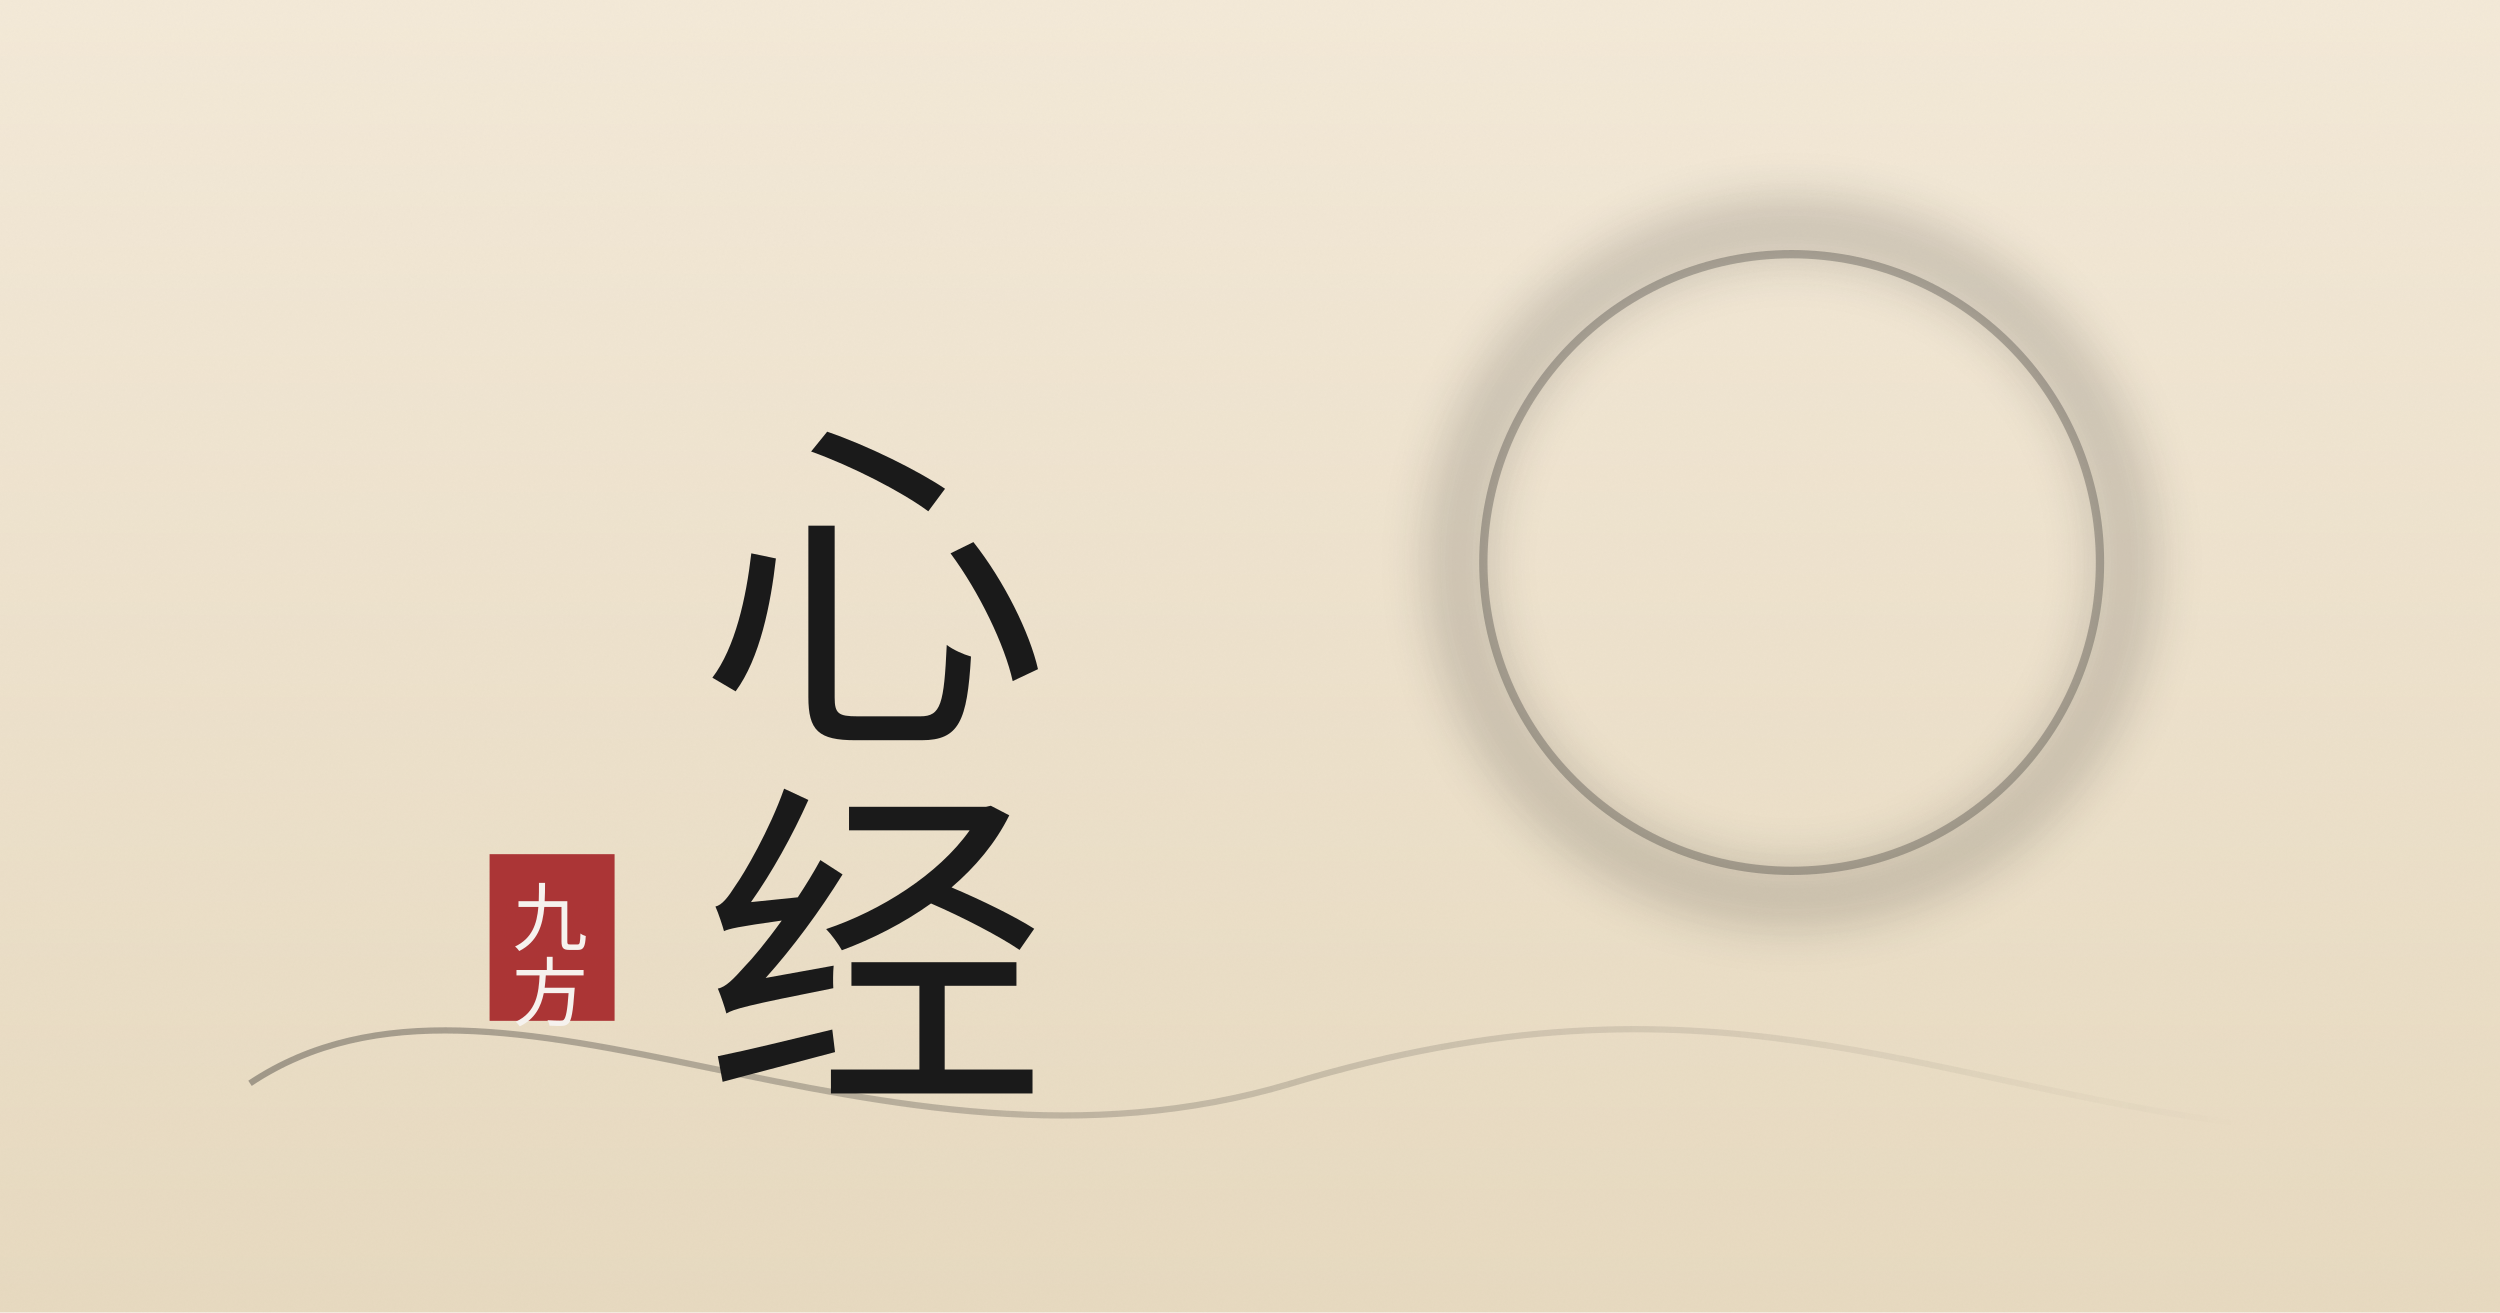
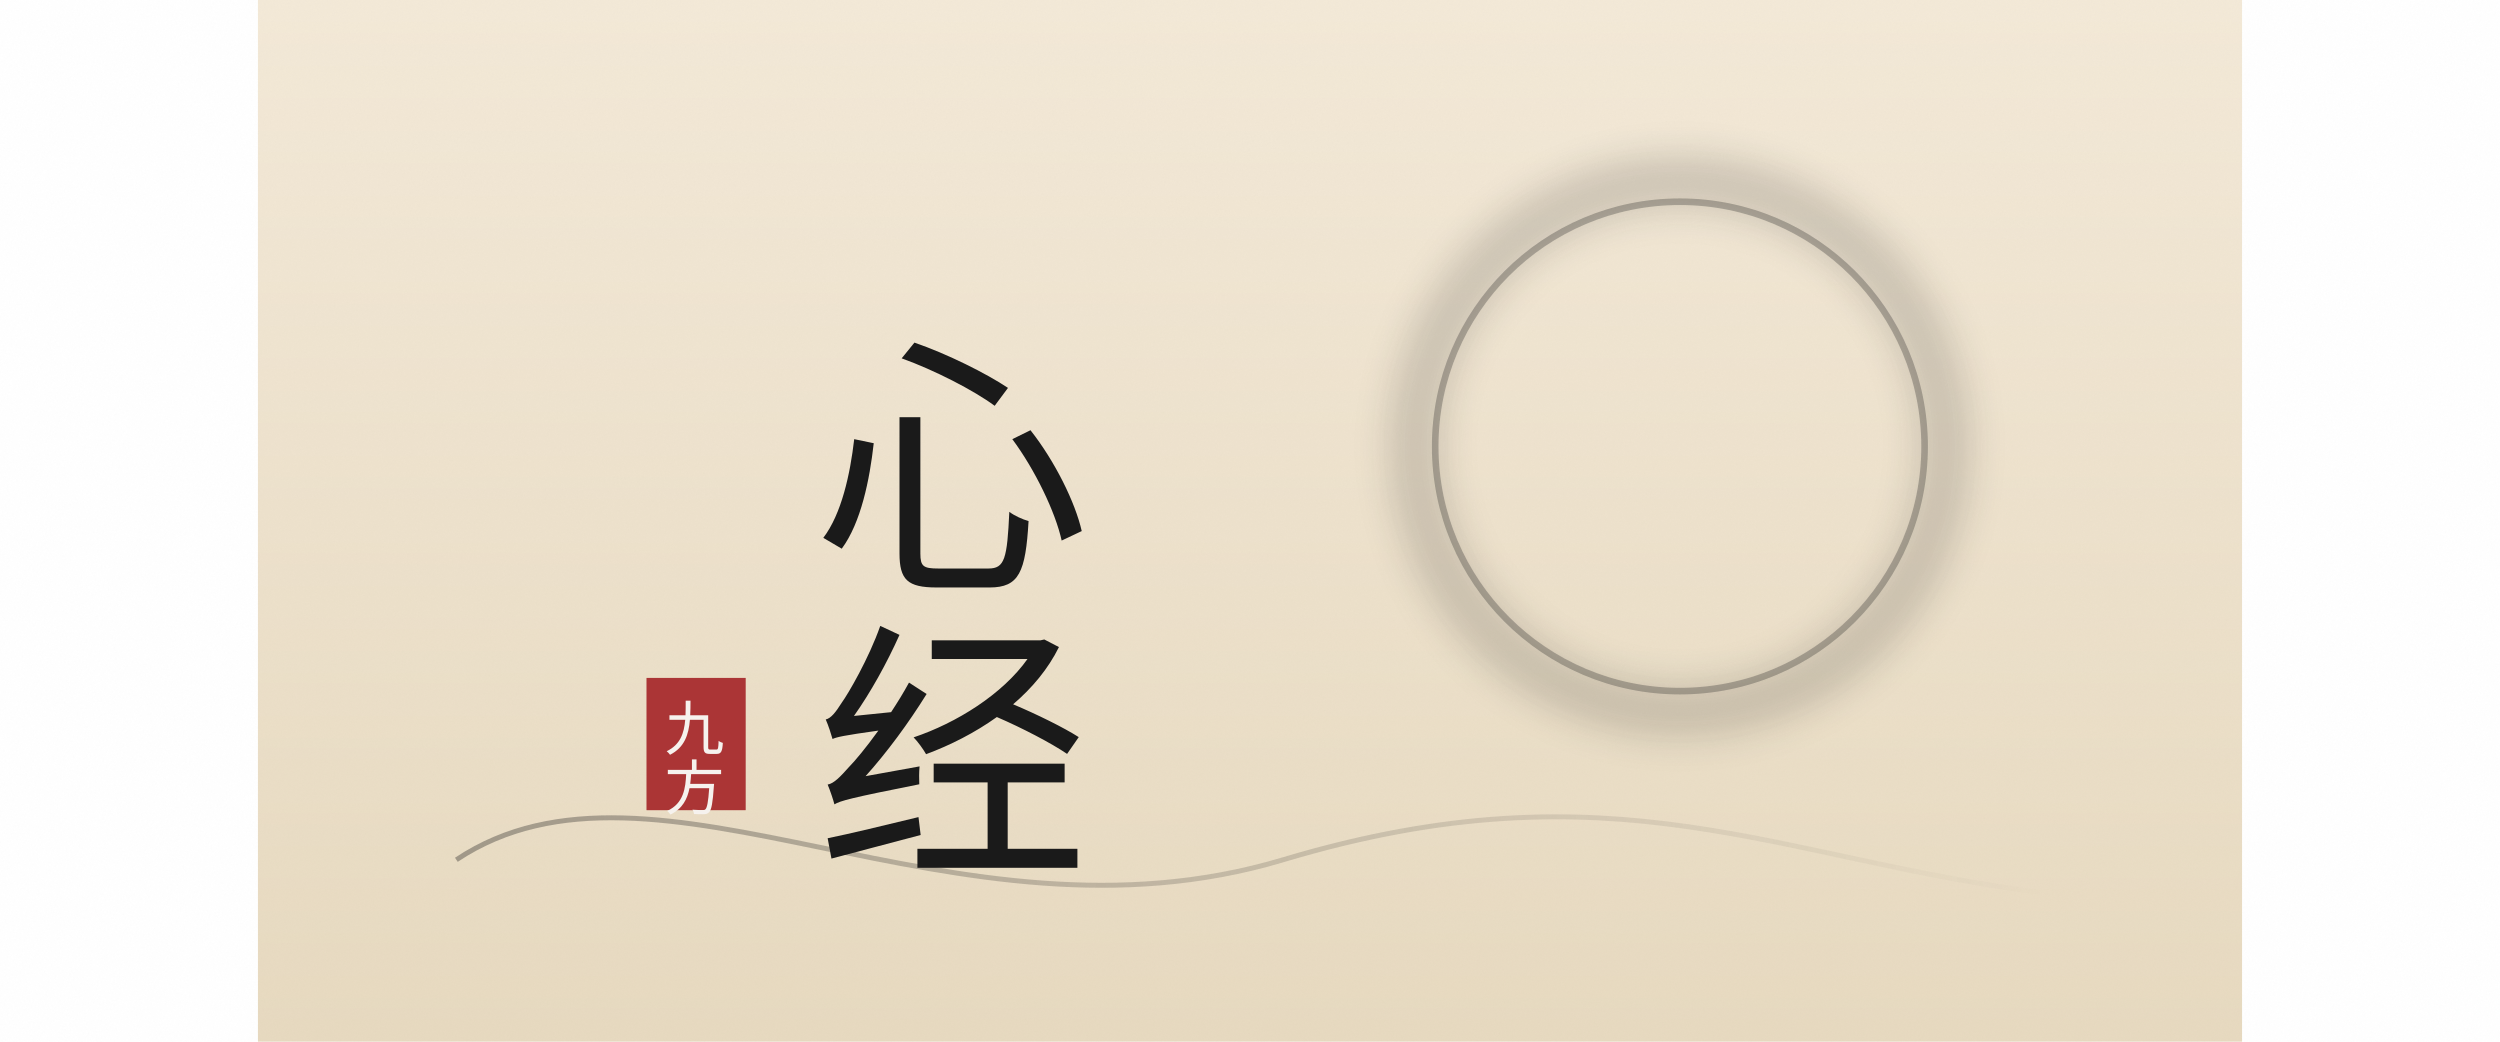
- <svg xmlns="http://www.w3.org/2000/svg" width="1200" height="630" viewBox="0 0 1200 630">
+ <svg xmlns="http://www.w3.org/2000/svg" width="1200" height="500" viewBox="0 0 1200 630">
  <defs>
    <linearGradient id="paper" x1="0" y1="0" x2="0" y2="1">
      <stop offset="0" stop-color="#f3e9d7" />
      <stop offset="1" stop-color="#e7d9bf" />
    </linearGradient>
    <filter id="grain" x="-20%" y="-20%" width="140%" height="140%">
      <feTurbulence type="fractalNoise" baseFrequency="0.9" numOctaves="2" stitchTiles="stitch" />
      <feColorMatrix type="saturate" values="0" />
      <feComponentTransfer>
        <feFuncA type="gamma" amplitude="0.15" exponent="1" offset="0" />
      </feComponentTransfer>
    </filter>
    <filter id="inkBlur" x="-20%" y="-20%" width="140%" height="140%">
      <feGaussianBlur stdDeviation="10" />
    </filter>
    <linearGradient id="inkGrad" x1="0" y1="0" x2="1" y2="0">
      <stop offset="0" stop-color="#1a1a1a" />
      <stop offset="1" stop-color="#1a1a1a" stop-opacity="0" />
    </linearGradient>
  </defs>
  <rect width="1200" height="630" fill="url(#paper)" />
  <rect width="1200" height="630" filter="url(#grain)" opacity="0.18" />
  <circle cx="860" cy="270" r="160" fill="none" stroke="#1a1a1a" stroke-width="34" opacity="0.16" filter="url(#inkBlur)" />
  <circle cx="860" cy="270" r="148" fill="none" stroke="#1a1a1a" stroke-width="4" opacity="0.28" />
  <path d="M120 520 C 240 440, 420 580, 620 520 S 920 520, 1080 540" fill="none" stroke="url(#inkGrad)" stroke-width="3" opacity="0.35" />
  <g font-family="'Noto Serif SC','STSong','SimSun','KaiTi','Microsoft YaHei',serif" fill="#1a1a1a">
    <text x="420" y="200" font-size="164" style="writing-mode:vertical-rl;" letter-spacing="8">心经</text>
  </g>
  <rect x="235" y="410" width="60" height="80" fill="#a0171c" opacity="0.85" />
  <g font-family="'Noto Serif SC','STSong','SimSun','KaiTi','Microsoft YaHei',serif" fill="#f6f2ee">
    <text x="264" y="448" font-size="36" text-anchor="middle" style="writing-mode:vertical-rl;">九方</text>
  </g>
</svg>
